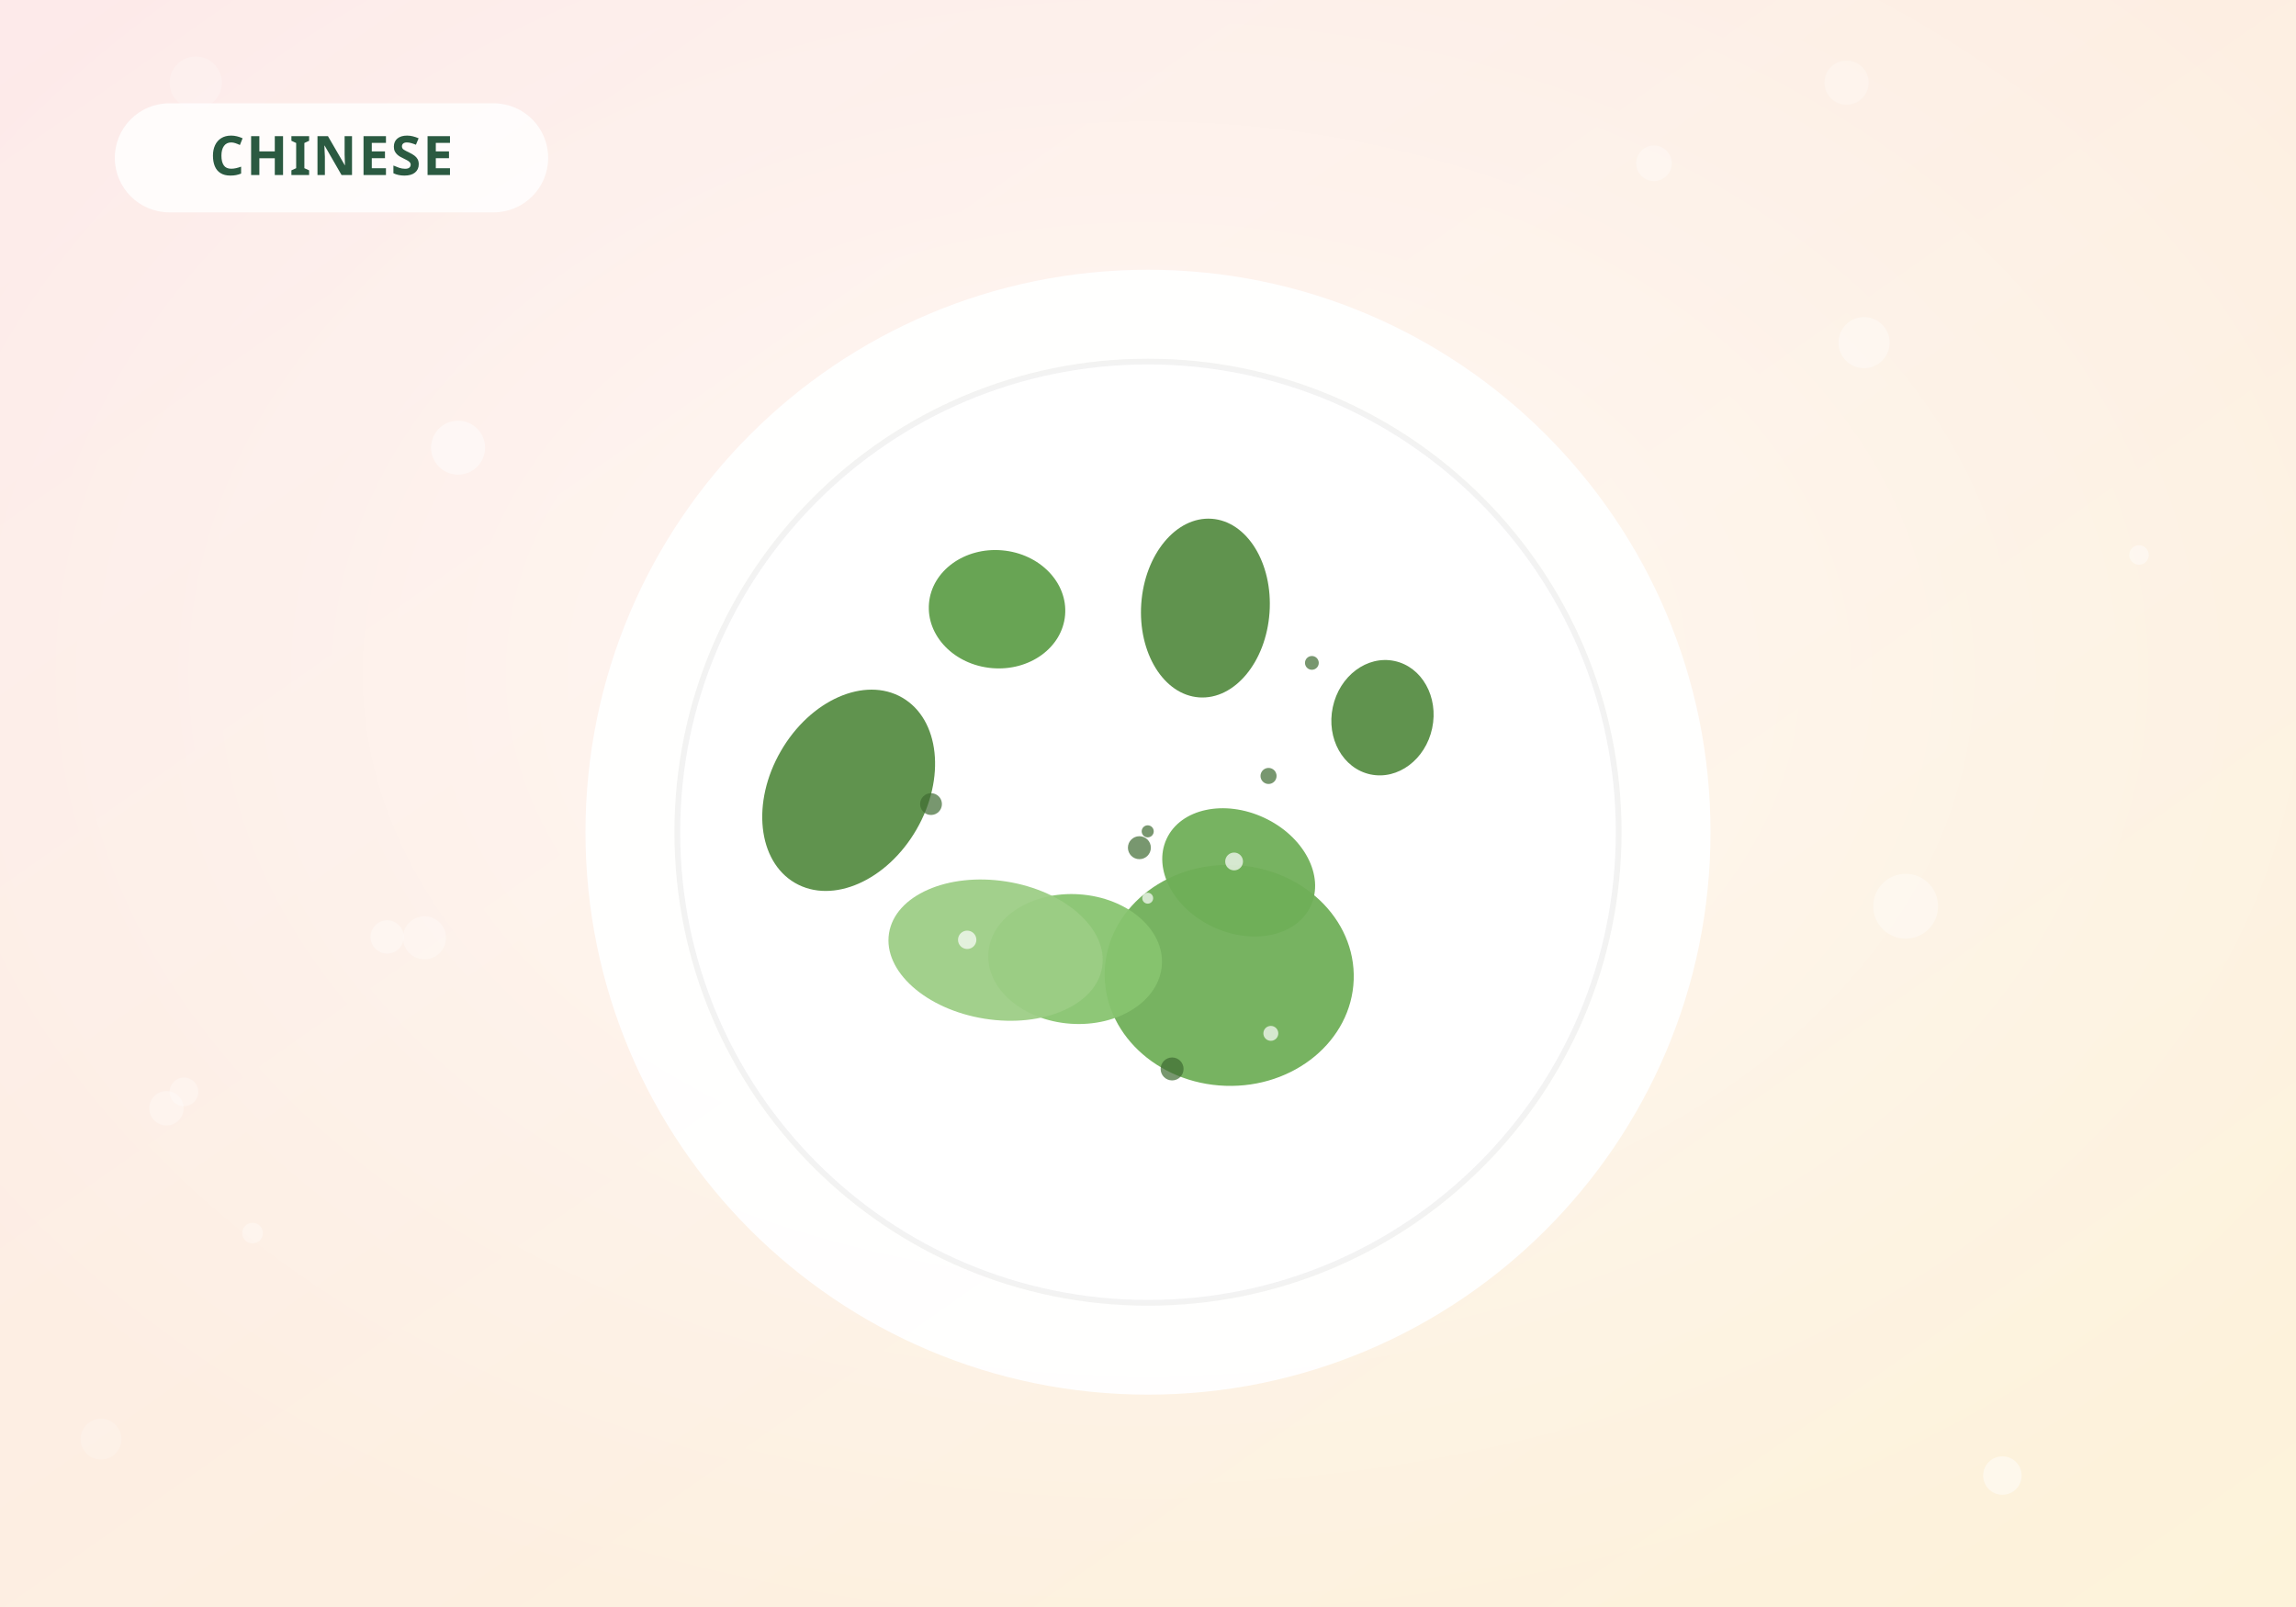
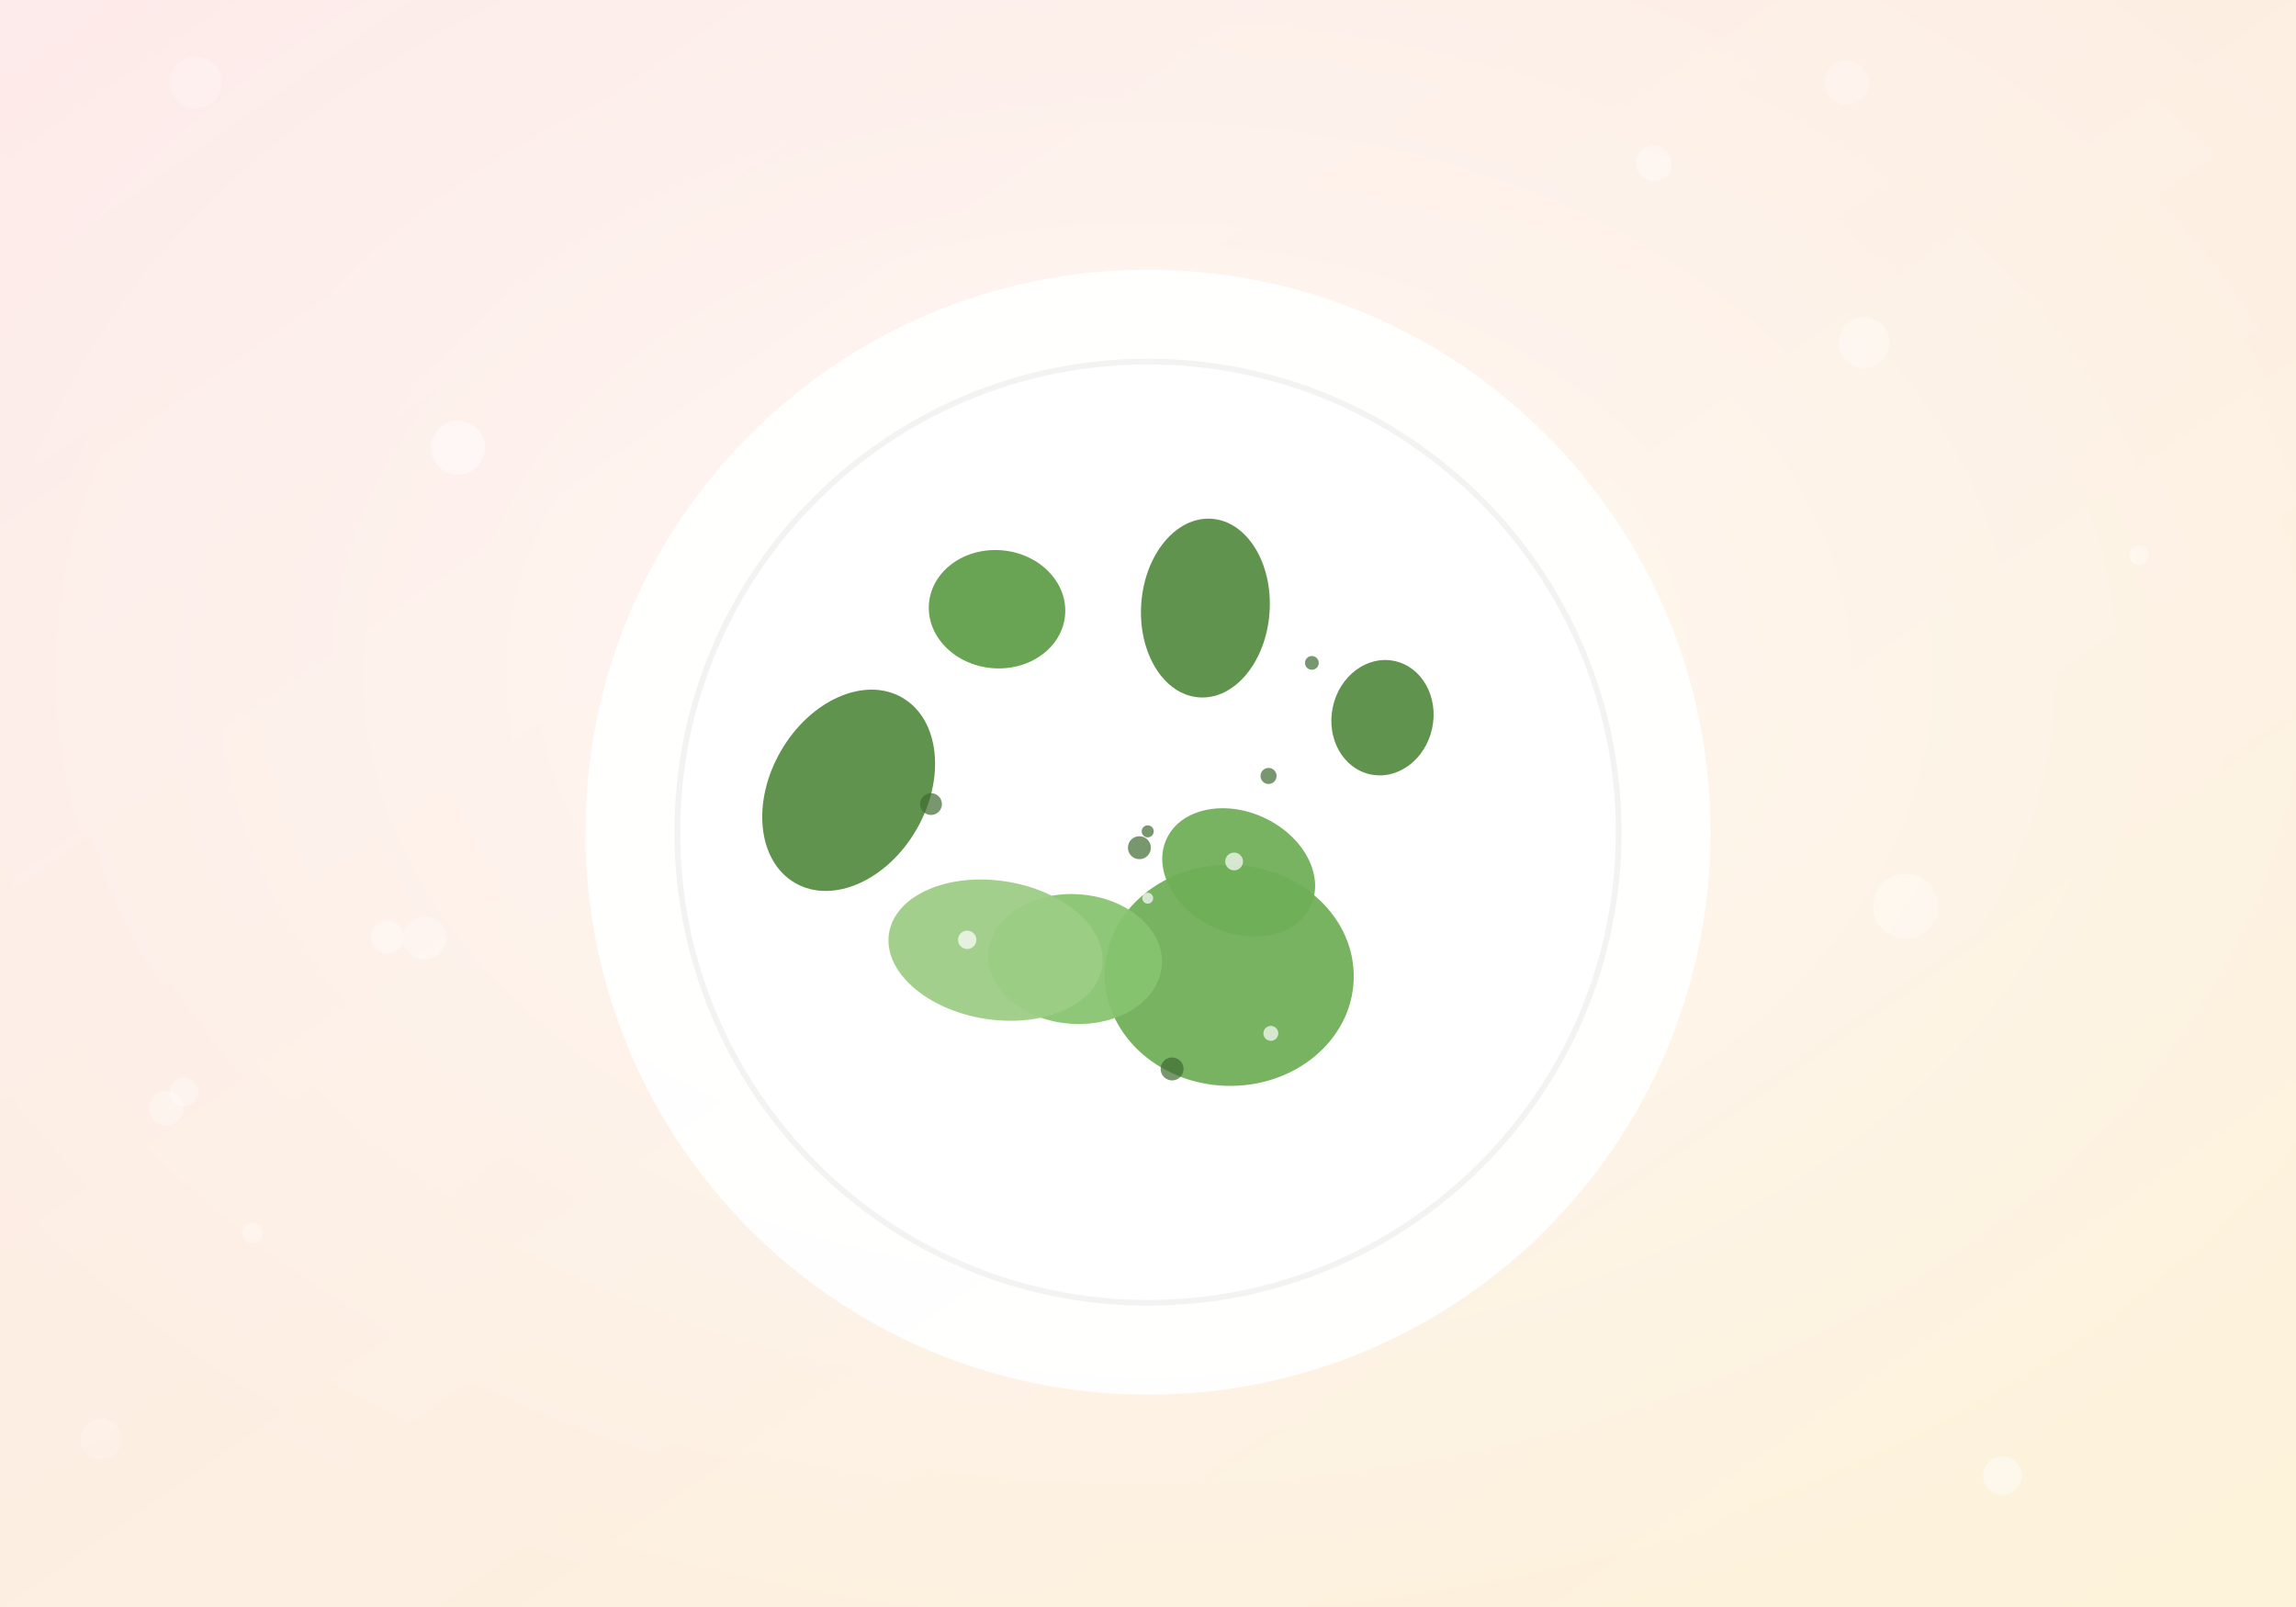
<svg xmlns="http://www.w3.org/2000/svg" viewBox="0 0 800 560" width="800" height="560" role="img" aria-label="Dry-Fried Green Beans">
  <defs>
    <linearGradient id="bg" x1="0" y1="0" x2="1" y2="1">
      <stop offset="0%" stop-color="#fdeaea" />
      <stop offset="100%" stop-color="#fdf3da" />
    </linearGradient>
    <radialGradient id="glow" cx="50%" cy="42%" r="62%">
      <stop offset="0%" stop-color="#ffffff" stop-opacity="0.55" />
      <stop offset="100%" stop-color="#ffffff" stop-opacity="0" />
    </radialGradient>
  </defs>
  <rect width="800" height="560" fill="url(#bg)" />
  <rect width="800" height="560" fill="url(#glow)" />
  <circle cx="649.5" cy="119.4" r="8.9" fill="#ffffff" opacity="0.36" />
  <circle cx="35.2" cy="501.5" r="7.1" fill="#ffffff" opacity="0.19" />
  <circle cx="147.9" cy="326.8" r="7.5" fill="#ffffff" opacity="0.29" />
  <circle cx="68.2" cy="28.8" r="9.1" fill="#ffffff" opacity="0.21" />
  <circle cx="576.3" cy="56.9" r="6.2" fill="#ffffff" opacity="0.31" />
  <circle cx="697.7" cy="514.2" r="6.7" fill="#ffffff" opacity="0.46" />
  <circle cx="159.6" cy="156.0" r="9.4" fill="#ffffff" opacity="0.46" />
  <circle cx="643.4" cy="28.8" r="7.7" fill="#ffffff" opacity="0.25" />
  <circle cx="58.0" cy="386.2" r="6.0" fill="#ffffff" opacity="0.29" />
  <circle cx="664.0" cy="315.8" r="11.3" fill="#ffffff" opacity="0.34" />
  <circle cx="88.0" cy="429.7" r="3.6" fill="#ffffff" opacity="0.32" />
  <circle cx="134.9" cy="326.5" r="5.8" fill="#ffffff" opacity="0.33" />
  <circle cx="64.1" cy="380.5" r="5.0" fill="#ffffff" opacity="0.29" />
  <circle cx="745.3" cy="193.4" r="3.4" fill="#ffffff" opacity="0.41" />
  <circle cx="400" cy="290" r="196" fill="#ffffff" opacity="0.96" />
  <circle cx="400" cy="290" r="164" fill="#ffffff" />
  <circle cx="400" cy="290" r="164" fill="none" stroke="#000000" stroke-opacity="0.05" stroke-width="2" />
  <ellipse cx="431.6" cy="304.0" rx="27.7" ry="21.0" fill="#6fae57" opacity="0.94" transform="rotate(25 431.6 304.0)" />
  <ellipse cx="428.3" cy="339.9" rx="43.4" ry="38.5" fill="#6fae57" opacity="0.94" transform="rotate(2 428.3 339.9)" />
  <ellipse cx="374.6" cy="334.2" rx="30.3" ry="22.6" fill="#87c46f" opacity="0.94" transform="rotate(4 374.6 334.2)" />
  <ellipse cx="346.9" cy="331.1" rx="37.6" ry="24.2" fill="#9ccd85" opacity="0.94" transform="rotate(9 346.9 331.1)" />
  <ellipse cx="295.7" cy="275.4" rx="37.3" ry="27.3" fill="#568c43" opacity="0.94" transform="rotate(120 295.7 275.4)" />
  <ellipse cx="347.4" cy="212.3" rx="23.8" ry="20.6" fill="#5f9e49" opacity="0.94" transform="rotate(5 347.4 212.3)" />
  <ellipse cx="420.0" cy="211.9" rx="31.2" ry="22.4" fill="#568c43" opacity="0.94" transform="rotate(94 420.0 211.9)" />
  <ellipse cx="481.7" cy="250.1" rx="20.2" ry="17.7" fill="#568c43" opacity="0.94" transform="rotate(102 481.7 250.1)" />
  <circle cx="468.7" cy="308.4" r="3.8" fill="#ffffff" opacity="0.7" />
  <circle cx="337.0" cy="327.5" r="3.2" fill="#ffffff" opacity="0.7" />
  <circle cx="399.9" cy="313.0" r="1.9" fill="#ffffff" opacity="0.7" />
  <circle cx="324.4" cy="280.2" r="3.8" fill="#3f6b32" opacity="0.7" />
  <circle cx="293.8" cy="320.4" r="2.5" fill="#ffffff" opacity="0.7" />
  <circle cx="430.0" cy="300.2" r="3.1" fill="#ffffff" opacity="0.7" />
  <circle cx="461.2" cy="224.7" r="2.5" fill="#ffffff" opacity="0.7" />
  <circle cx="379.7" cy="242.9" r="3.8" fill="#ffffff" opacity="0.7" />
  <circle cx="457.1" cy="231.0" r="2.4" fill="#3f6b32" opacity="0.7" />
  <circle cx="408.4" cy="372.5" r="4.0" fill="#3f6b32" opacity="0.7" />
  <circle cx="401.0" cy="295.8" r="3.4" fill="#ffffff" opacity="0.7" />
  <circle cx="442.8" cy="360.1" r="2.6" fill="#ffffff" opacity="0.7" />
  <circle cx="397.0" cy="295.4" r="4.0" fill="#3f6b32" opacity="0.7" />
  <circle cx="402.4" cy="291.2" r="2.6" fill="#ffffff" opacity="0.7" />
  <circle cx="399.9" cy="289.7" r="2.1" fill="#3f6b32" opacity="0.7" />
  <circle cx="442.0" cy="270.4" r="2.8" fill="#3f6b32" opacity="0.7" />
-   <g>
-     <rect x="40" y="36" rx="19" ry="19" width="151" height="38" fill="#ffffff" opacity="0.82" />
-     <text x="115.5" y="61" text-anchor="middle" font-family="Segoe UI, system-ui, sans-serif" font-size="19" font-weight="700" fill="#2b5a41" letter-spacing="0.6">CHINESE</text>
-   </g>
</svg>
